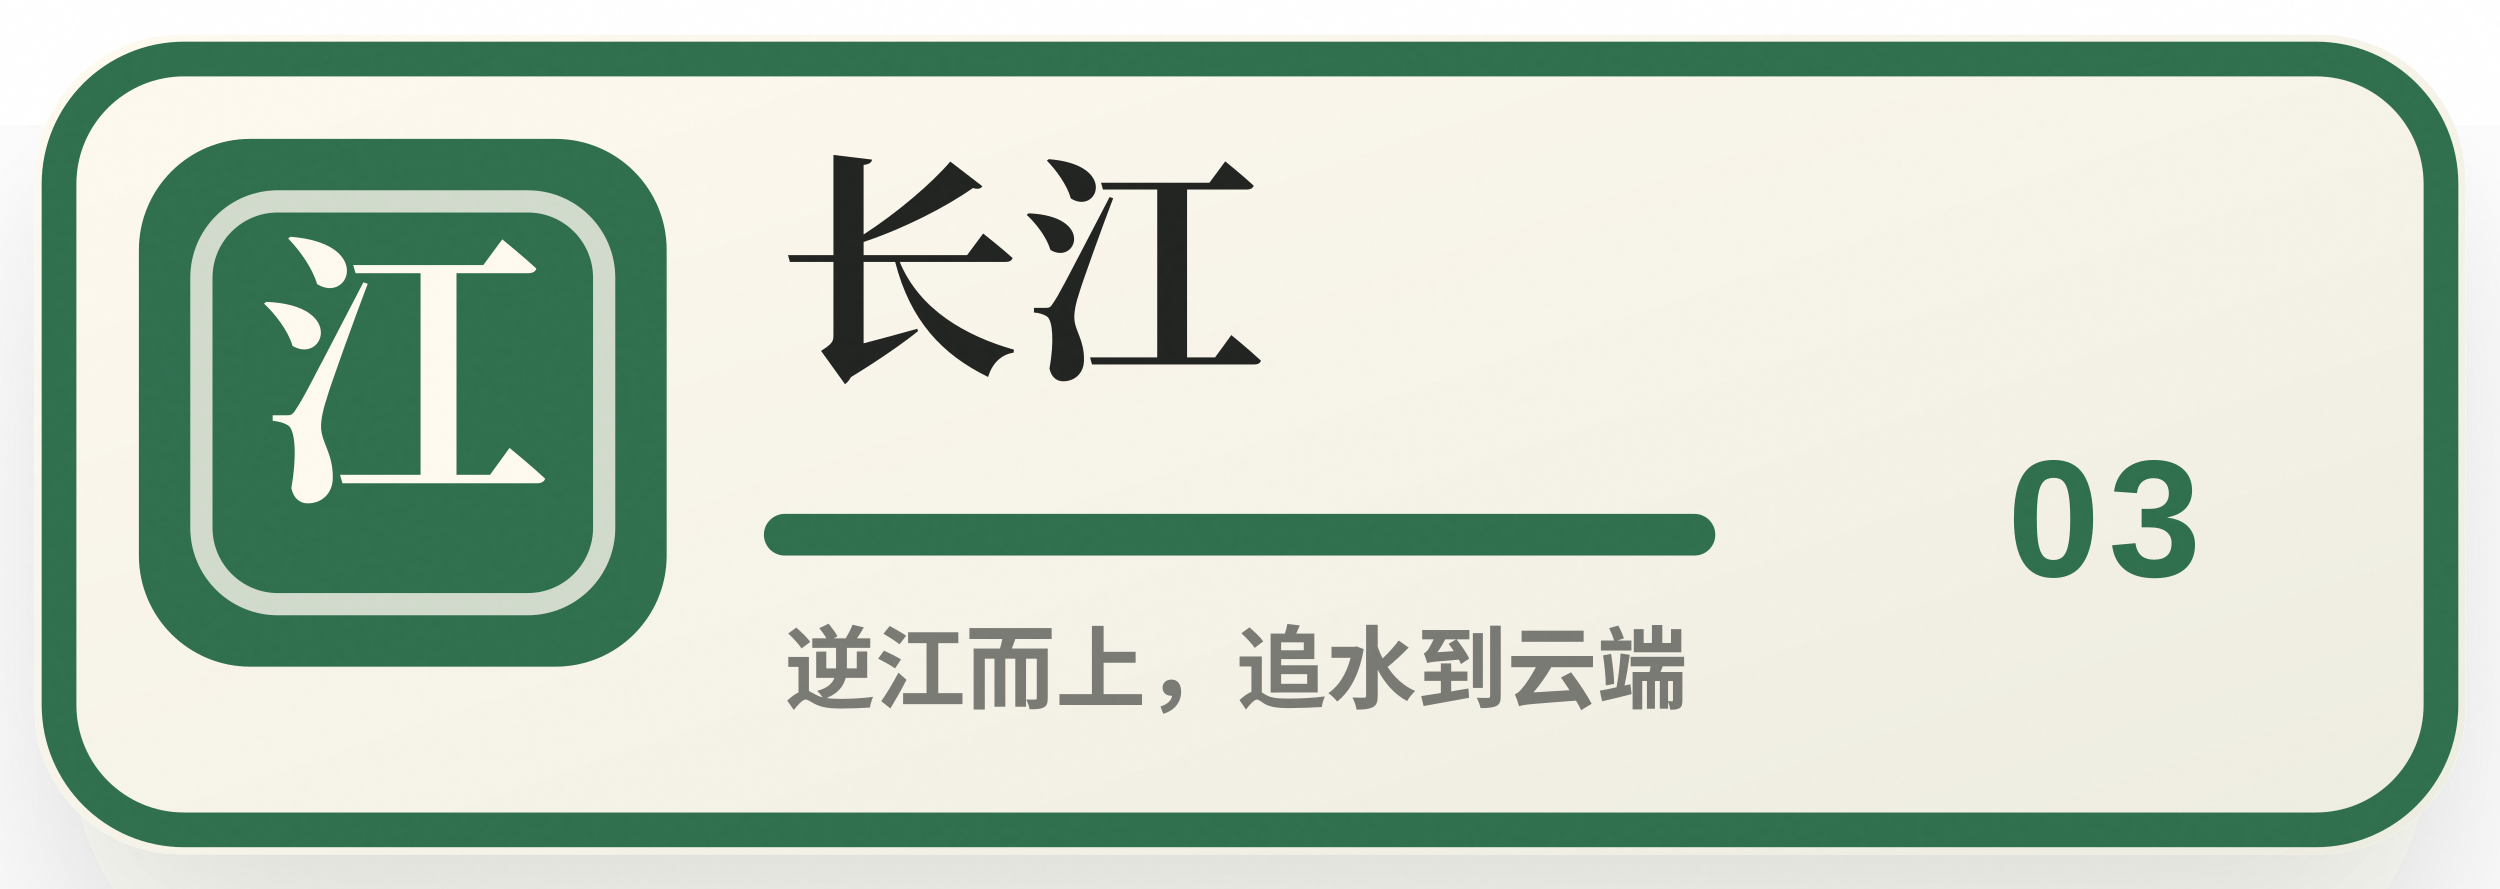
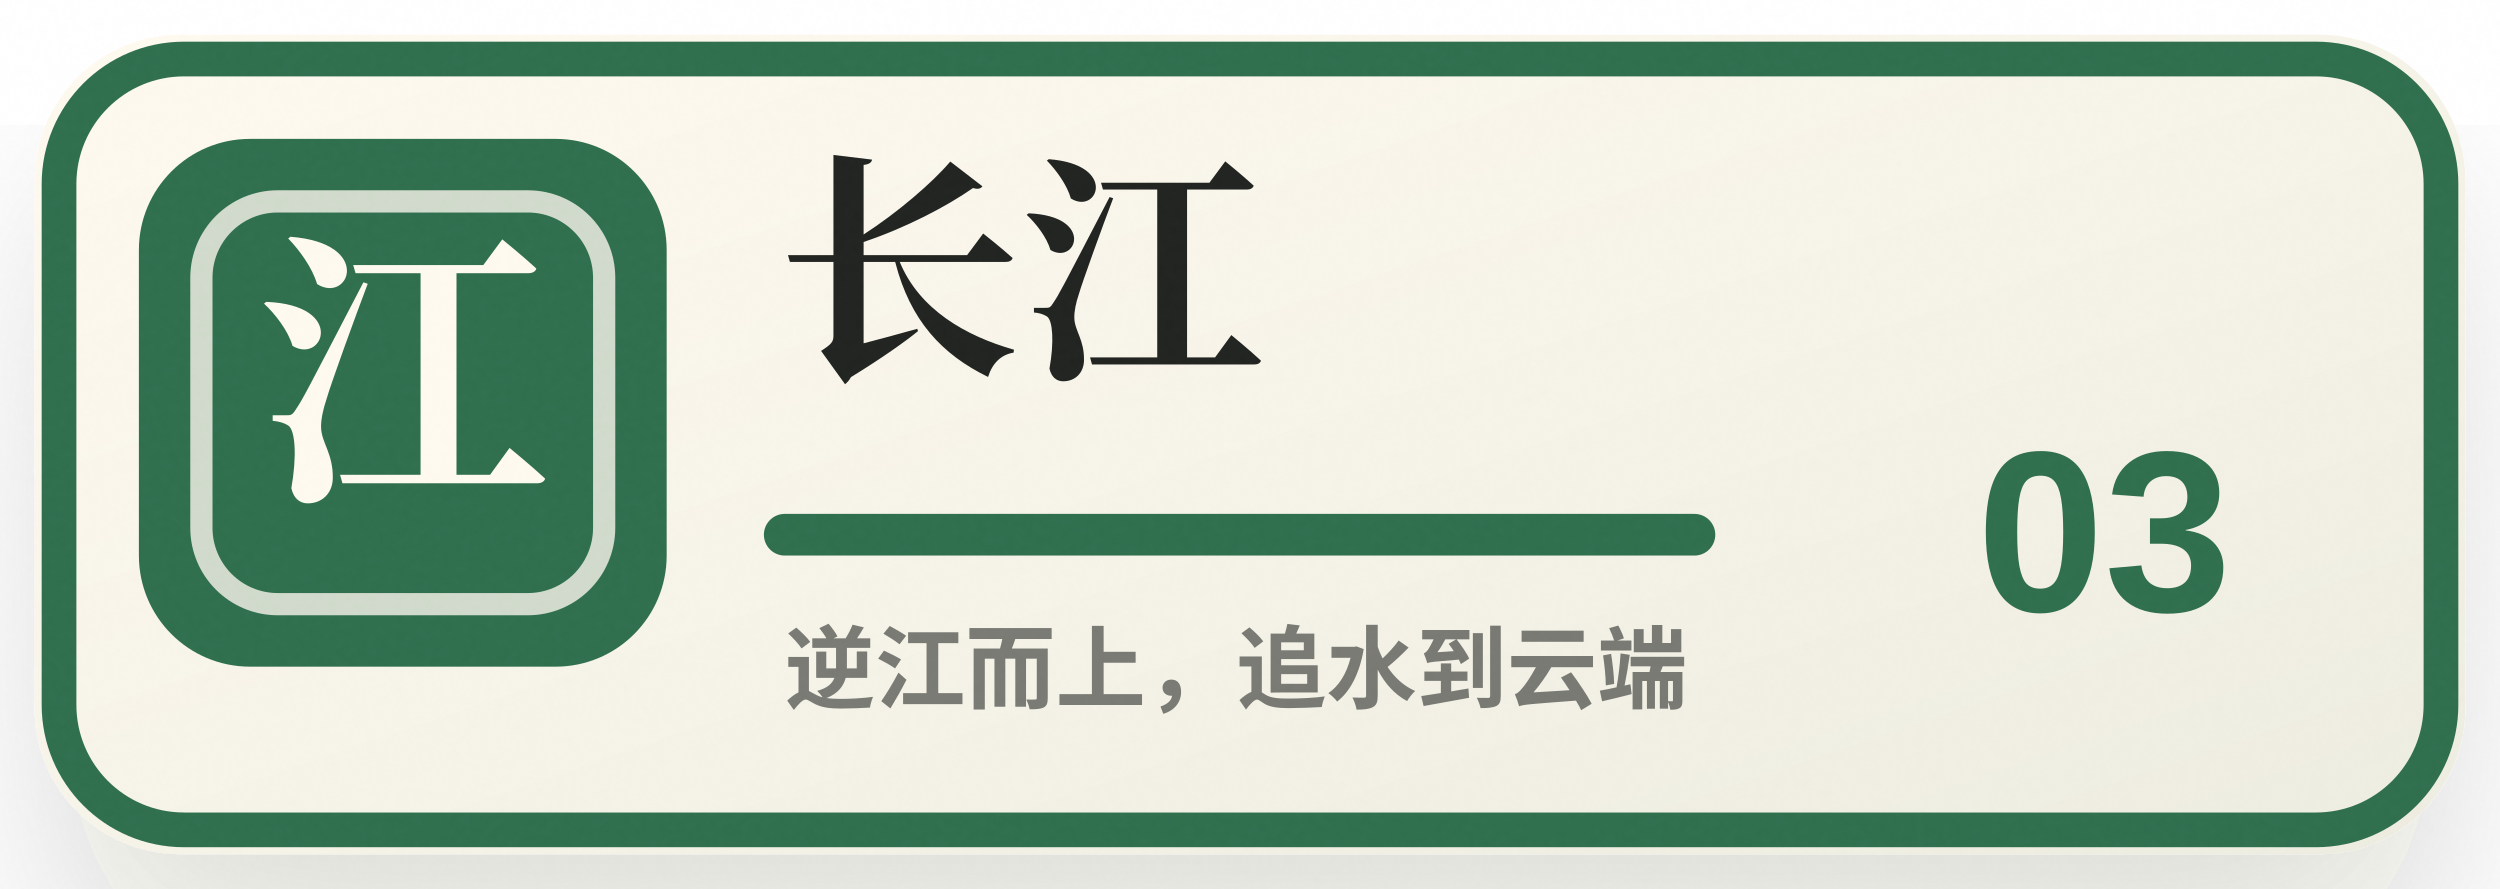
<svg xmlns="http://www.w3.org/2000/svg" viewBox="0 0 360 128" role="img" aria-labelledby="title desc">
  <defs>
    <linearGradient id="paper" x1="0" x2="1" y1="0" y2="1">
      <stop offset="0" stop-color="#fffaf0" />
      <stop offset="0.48" stop-color="#e8e9dc" />
      <stop offset="1" stop-color="#c8c8af" />
    </linearGradient>
    <filter id="paperGrain" x="0" y="0" width="100%" height="100%">
      <feTurbulence baseFrequency="0.74" numOctaves="2" seed="20" type="fractalNoise" />
      <feColorMatrix type="saturate" values="0" />
      <feComponentTransfer>
        <feFuncA type="table" tableValues="0 0.13" />
      </feComponentTransfer>
    </filter>
    <filter id="assetShadow" x="-18%" y="-18%" width="136%" height="136%">
      <feDropShadow dx="0" dy="18" stdDeviation="18" flood-color="#2f261a" flood-opacity="0.16" />
    </filter>
    <linearGradient id="paperClean" x1="0" x2="1" y1="0" y2="1">
      <stop offset="0" stop-color="#fffaf0" />
      <stop offset="1" stop-color="#eeede1" />
    </linearGradient>
  </defs>
  <rect x="5" y="5" width="350" height="118" rx="21" fill="url(#paperClean)" filter="url(#assetShadow)" />
  <rect x="8.5" y="8.5" width="343" height="111" rx="18" fill="none" stroke="#2f6f4e" stroke-width="5" />
  <rect x="20" y="20" width="76" height="76" rx="16" fill="#2f6f4e" />
  <rect x="29" y="29" width="58" height="58" rx="11" fill="none" stroke="#fffaf0" stroke-width="3.2" opacity="0.78" />
  <text x="58" y="69" text-anchor="middle" fill="#fffaf0" font-family="'Kaiti SC','STKaiti','FZKai-Z03S','KaiTi','Songti SC','STSong','Noto Serif CJK SC',serif" font-size="42" font-weight="900">江</text>
  <text x="112" y="52" fill="#20231f" font-family="'Songti SC','STSong','Source Han Serif SC','Noto Serif CJK SC','SimSun',serif" font-size="35" font-weight="900">长江</text>
  <path d="M113 77H244" fill="none" stroke="#2f6f4e" stroke-width="6" stroke-linecap="round" />
-   <text x="303" y="83" text-anchor="middle" fill="#2f6f4e" font-family="'Avenir Next',Avenir,Arial,sans-serif" font-size="24" font-weight="900" letter-spacing="1.2">03</text>
+   <text x="303" y="88" text-anchor="middle" fill="#2f6f4e" font-family="'Avenir Next',Avenir,Arial,sans-serif" font-size="33" font-weight="900" letter-spacing="0">03</text>
  <text x="113" y="101" fill="#20231f" fill-opacity="0.58" font-family="'PingFang SC','Hiragino Sans GB','Noto Sans CJK SC','Microsoft YaHei',Arial,sans-serif" font-size="13" font-weight="900">逆江而上，追水到云端</text>
  <rect width="360" height="128" fill="#3b3020" filter="url(#paperGrain)" opacity="0.16" />
</svg>
